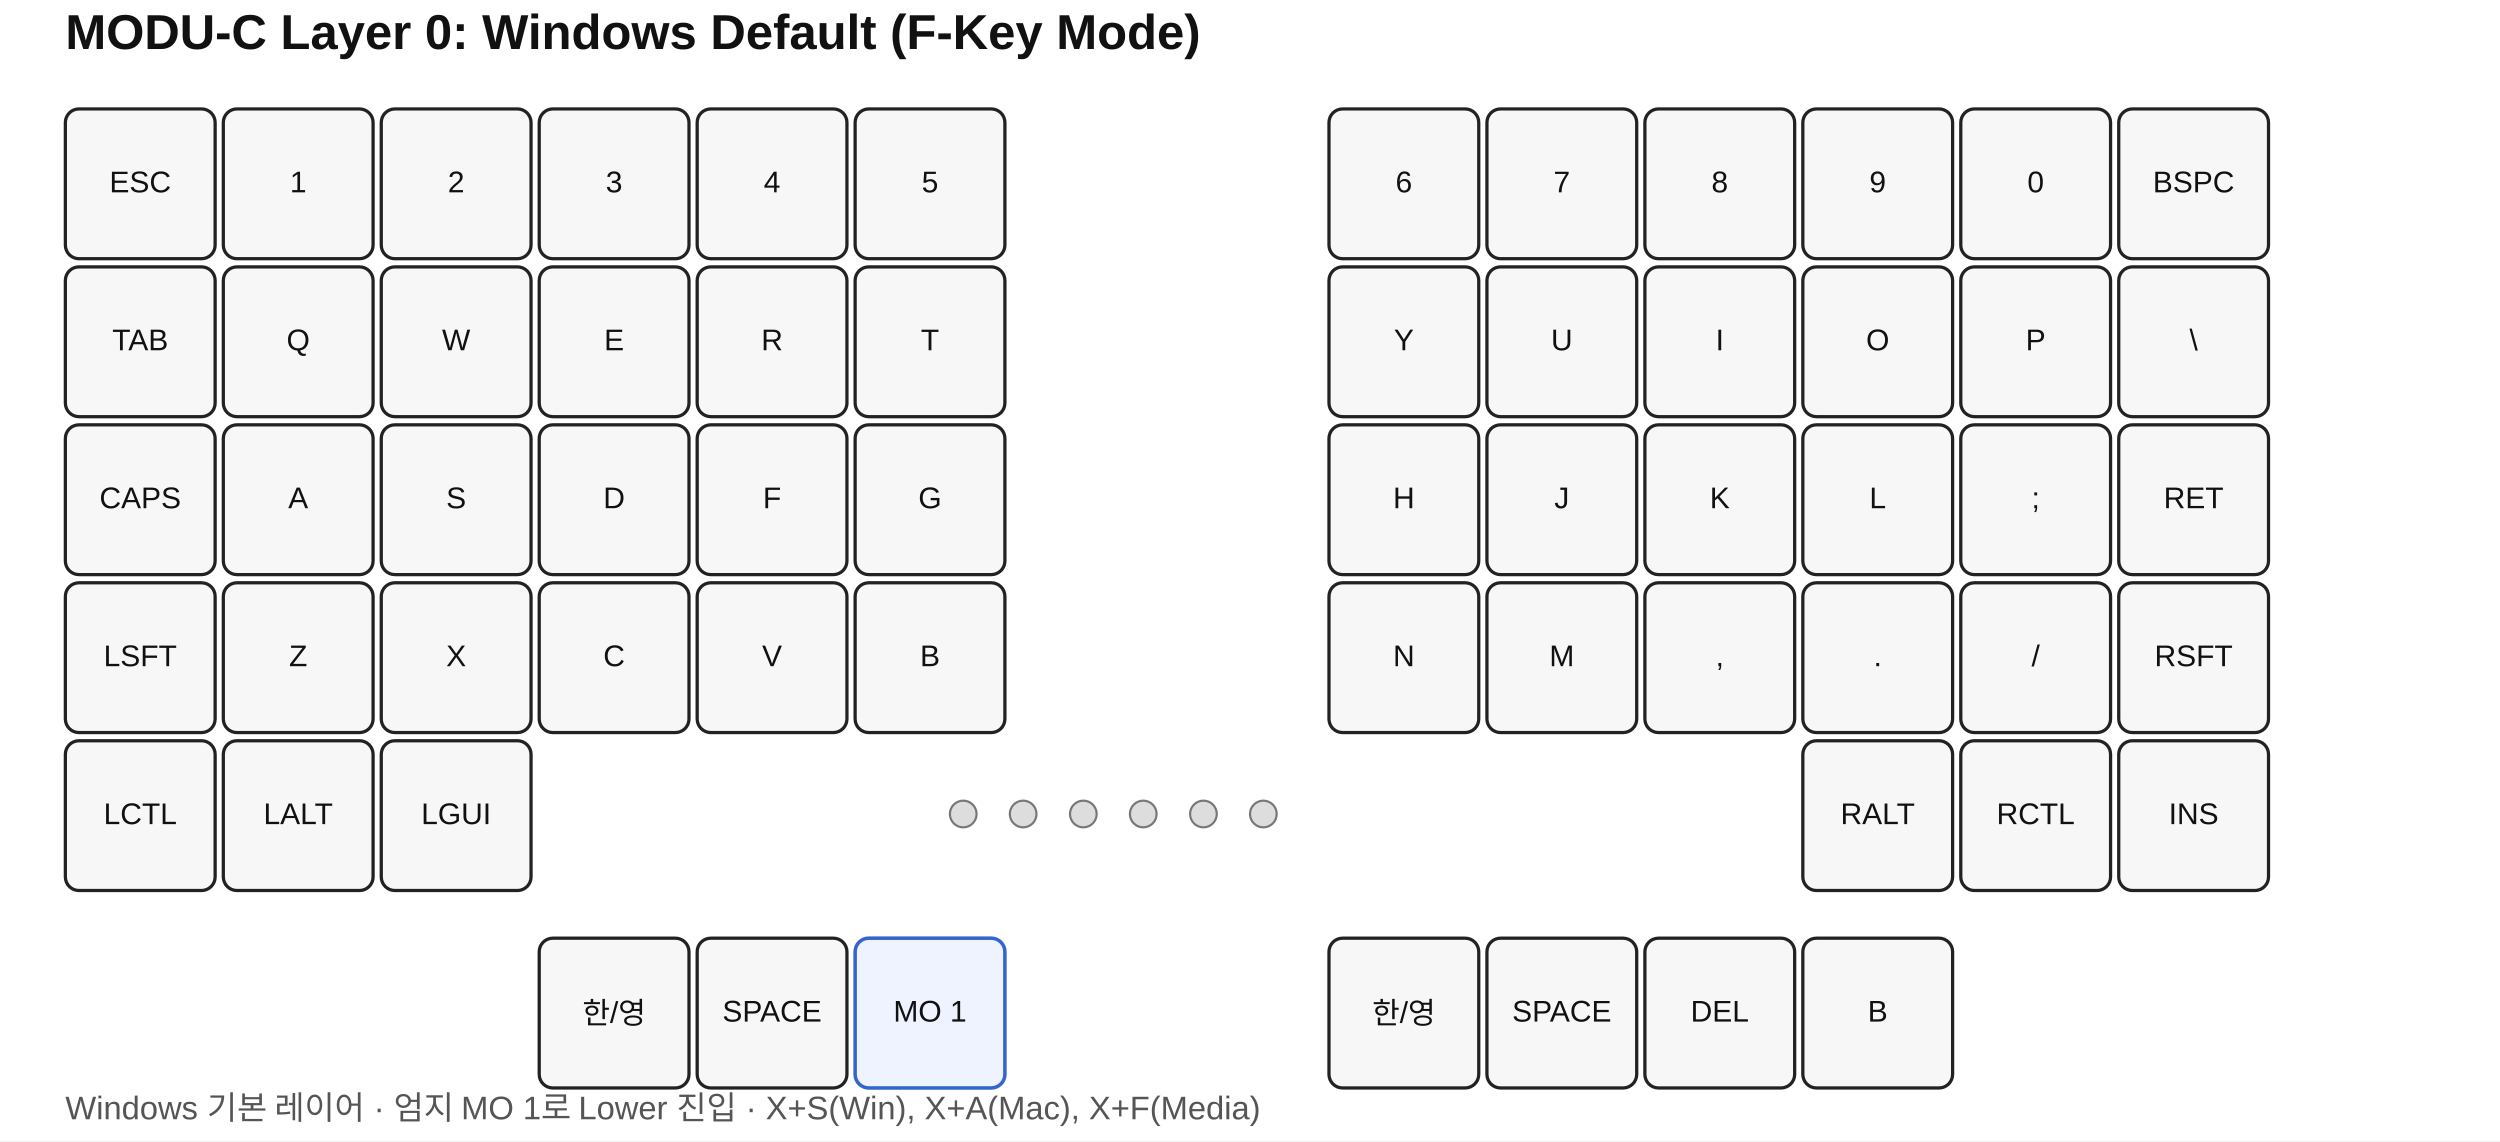
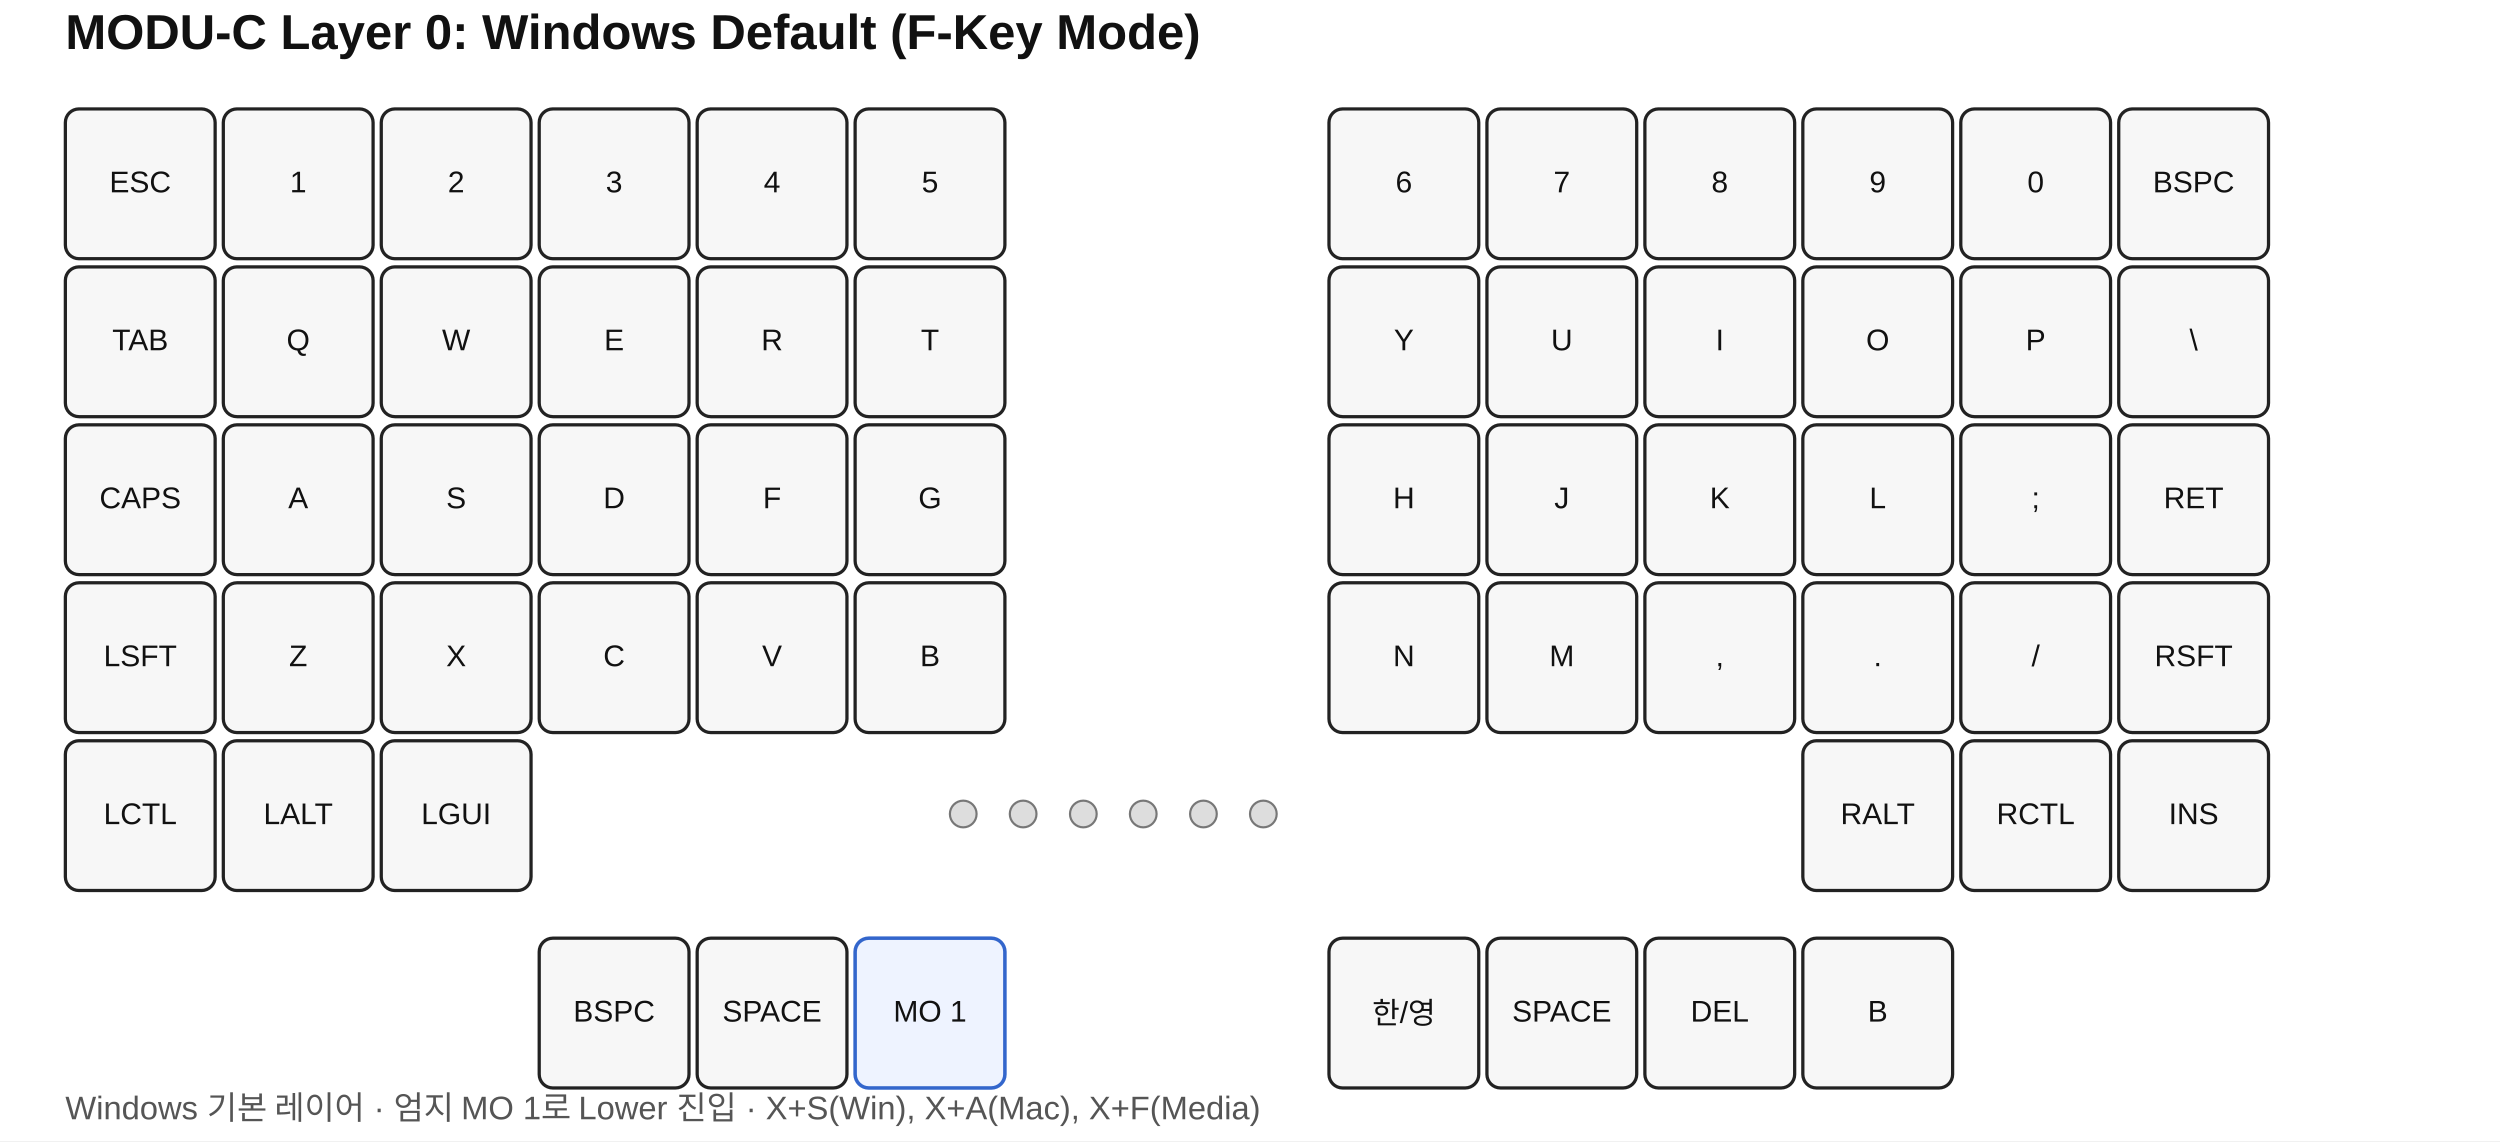
<svg xmlns="http://www.w3.org/2000/svg" width="918" height="419" viewBox="0 0 918 419">
  <rect width="100%" height="100%" fill="white" />
  <style>
text{font-family:Arial,sans-serif;fill:#111}
.key{fill:#f7f7f7;stroke:#222;stroke-width:1.2}
.trans{fill:#fcfcfc;stroke:#ccc;stroke-width:1;stroke-dasharray:3 3}
.mo{fill:#eef3ff;stroke:#3366cc;stroke-width:1.3}
.boot{fill:#ffeeee;stroke:#cc3333;stroke-width:1.3}
.none{fill:#ddd;stroke:#777;stroke-width:0.8}
.title{font-weight:700;font-size:18px}
.note{font-size:12px;fill:#555}
.label{font-size:11px;text-anchor:middle;dominant-baseline:middle}
.label-sm{font-size:9.5px;text-anchor:middle;dominant-baseline:middle}
.label-trans{font-size:10px;text-anchor:middle;dominant-baseline:middle;fill:#aaa}
</style>
  <text x="24" y="18" class="title">MODU-C Layer 0: Windows Default (F-Key Mode)</text>
  <rect class="key" x="24.0" y="40.0" width="55.0" height="55.0" rx="5" />
  <text class="label" x="51.5" y="67.5">ESC</text>
  <rect class="key" x="82.0" y="40.0" width="55.0" height="55.0" rx="5" />
  <text class="label" x="109.5" y="67.5">1</text>
  <rect class="key" x="140.0" y="40.0" width="55.0" height="55.0" rx="5" />
  <text class="label" x="167.5" y="67.5">2</text>
  <rect class="key" x="198.0" y="40.0" width="55.0" height="55.0" rx="5" />
  <text class="label" x="225.5" y="67.5">3</text>
  <rect class="key" x="256.0" y="40.0" width="55.0" height="55.0" rx="5" />
  <text class="label" x="283.5" y="67.5">4</text>
  <rect class="key" x="314.0" y="40.0" width="55.0" height="55.0" rx="5" />
  <text class="label" x="341.5" y="67.5">5</text>
  <rect class="key" x="488.0" y="40.0" width="55.0" height="55.0" rx="5" />
  <text class="label" x="515.5" y="67.5">6</text>
  <rect class="key" x="546.0" y="40.0" width="55.0" height="55.0" rx="5" />
  <text class="label" x="573.5" y="67.5">7</text>
  <rect class="key" x="604.0" y="40.0" width="55.0" height="55.0" rx="5" />
  <text class="label" x="631.5" y="67.5">8</text>
  <rect class="key" x="662.0" y="40.0" width="55.0" height="55.0" rx="5" />
  <text class="label" x="689.5" y="67.5">9</text>
  <rect class="key" x="720.0" y="40.0" width="55.0" height="55.0" rx="5" />
  <text class="label" x="747.5" y="67.5">0</text>
  <rect class="key" x="778.0" y="40.0" width="55.0" height="55.0" rx="5" />
  <text class="label" x="805.5" y="67.5">BSPC</text>
  <rect class="key" x="24.0" y="98.0" width="55.0" height="55.0" rx="5" />
  <text class="label" x="51.5" y="125.5">TAB</text>
  <rect class="key" x="82.0" y="98.0" width="55.0" height="55.0" rx="5" />
  <text class="label" x="109.5" y="125.5">Q</text>
  <rect class="key" x="140.0" y="98.0" width="55.0" height="55.0" rx="5" />
  <text class="label" x="167.5" y="125.5">W</text>
  <rect class="key" x="198.0" y="98.0" width="55.0" height="55.0" rx="5" />
  <text class="label" x="225.5" y="125.5">E</text>
  <rect class="key" x="256.0" y="98.0" width="55.0" height="55.0" rx="5" />
  <text class="label" x="283.5" y="125.5">R</text>
  <rect class="key" x="314.0" y="98.0" width="55.0" height="55.0" rx="5" />
  <text class="label" x="341.5" y="125.5">T</text>
  <rect class="key" x="488.0" y="98.0" width="55.0" height="55.0" rx="5" />
  <text class="label" x="515.5" y="125.5">Y</text>
  <rect class="key" x="546.0" y="98.0" width="55.0" height="55.0" rx="5" />
  <text class="label" x="573.5" y="125.5">U</text>
  <rect class="key" x="604.0" y="98.0" width="55.0" height="55.0" rx="5" />
  <text class="label" x="631.5" y="125.5">I</text>
  <rect class="key" x="662.0" y="98.0" width="55.0" height="55.0" rx="5" />
  <text class="label" x="689.5" y="125.5">O</text>
  <rect class="key" x="720.0" y="98.0" width="55.0" height="55.0" rx="5" />
  <text class="label" x="747.5" y="125.5">P</text>
  <rect class="key" x="778.0" y="98.0" width="55.0" height="55.0" rx="5" />
  <text class="label" x="805.5" y="125.5">\</text>
  <rect class="key" x="24.0" y="156.0" width="55.0" height="55.0" rx="5" />
  <text class="label" x="51.5" y="183.5">CAPS</text>
  <rect class="key" x="82.0" y="156.0" width="55.0" height="55.0" rx="5" />
  <text class="label" x="109.5" y="183.5">A</text>
  <rect class="key" x="140.0" y="156.0" width="55.0" height="55.0" rx="5" />
  <text class="label" x="167.5" y="183.5">S</text>
  <rect class="key" x="198.0" y="156.0" width="55.0" height="55.0" rx="5" />
  <text class="label" x="225.5" y="183.5">D</text>
  <rect class="key" x="256.0" y="156.0" width="55.0" height="55.0" rx="5" />
  <text class="label" x="283.5" y="183.5">F</text>
  <rect class="key" x="314.0" y="156.0" width="55.0" height="55.0" rx="5" />
  <text class="label" x="341.5" y="183.5">G</text>
  <rect class="key" x="488.0" y="156.0" width="55.0" height="55.0" rx="5" />
  <text class="label" x="515.5" y="183.5">H</text>
  <rect class="key" x="546.0" y="156.0" width="55.0" height="55.0" rx="5" />
  <text class="label" x="573.5" y="183.5">J</text>
  <rect class="key" x="604.0" y="156.0" width="55.0" height="55.0" rx="5" />
  <text class="label" x="631.5" y="183.5">K</text>
  <rect class="key" x="662.0" y="156.0" width="55.0" height="55.0" rx="5" />
  <text class="label" x="689.5" y="183.5">L</text>
  <rect class="key" x="720.0" y="156.0" width="55.0" height="55.0" rx="5" />
  <text class="label" x="747.5" y="183.5">;</text>
  <rect class="key" x="778.0" y="156.0" width="55.0" height="55.0" rx="5" />
  <text class="label" x="805.5" y="183.5">RET</text>
  <rect class="key" x="24.0" y="214.0" width="55.0" height="55.0" rx="5" />
  <text class="label" x="51.5" y="241.5">LSFT</text>
  <rect class="key" x="82.0" y="214.0" width="55.0" height="55.0" rx="5" />
  <text class="label" x="109.5" y="241.5">Z</text>
  <rect class="key" x="140.0" y="214.0" width="55.0" height="55.0" rx="5" />
  <text class="label" x="167.5" y="241.5">X</text>
  <rect class="key" x="198.0" y="214.0" width="55.0" height="55.0" rx="5" />
  <text class="label" x="225.5" y="241.5">C</text>
  <rect class="key" x="256.0" y="214.0" width="55.0" height="55.0" rx="5" />
  <text class="label" x="283.5" y="241.5">V</text>
  <rect class="key" x="314.0" y="214.0" width="55.0" height="55.0" rx="5" />
  <text class="label" x="341.5" y="241.5">B</text>
  <rect class="key" x="488.0" y="214.0" width="55.0" height="55.0" rx="5" />
  <text class="label" x="515.5" y="241.5">N</text>
  <rect class="key" x="546.0" y="214.0" width="55.0" height="55.0" rx="5" />
  <text class="label" x="573.5" y="241.5">M</text>
  <rect class="key" x="604.0" y="214.0" width="55.0" height="55.0" rx="5" />
  <text class="label" x="631.5" y="241.5">,</text>
  <rect class="key" x="662.0" y="214.0" width="55.0" height="55.0" rx="5" />
  <text class="label" x="689.5" y="241.5">.</text>
  <rect class="key" x="720.0" y="214.0" width="55.0" height="55.0" rx="5" />
  <text class="label" x="747.5" y="241.5">/</text>
  <rect class="key" x="778.0" y="214.0" width="55.0" height="55.0" rx="5" />
  <text class="label" x="805.5" y="241.5">RSFT</text>
  <rect class="key" x="24.0" y="272.0" width="55.0" height="55.0" rx="5" />
  <text class="label" x="51.5" y="299.5">LCTL</text>
  <rect class="key" x="82.0" y="272.0" width="55.0" height="55.0" rx="5" />
  <text class="label" x="109.5" y="299.5">LALT</text>
  <rect class="key" x="140.0" y="272.0" width="55.0" height="55.0" rx="5" />
  <text class="label" x="167.5" y="299.5">LGUI</text>
  <rect class="none" x="348.8" y="294.0" width="9.8" height="9.8" rx="5" />
  <rect class="none" x="370.8" y="294.0" width="9.8" height="9.8" rx="5" />
  <rect class="none" x="392.9" y="294.0" width="9.8" height="9.8" rx="5" />
  <rect class="none" x="414.9" y="294.0" width="9.8" height="9.8" rx="5" />
  <rect class="none" x="437.0" y="294.0" width="9.8" height="9.8" rx="5" />
  <rect class="none" x="459.0" y="294.0" width="9.8" height="9.8" rx="5" />
  <rect class="key" x="662.0" y="272.0" width="55.0" height="55.0" rx="5" />
  <text class="label" x="689.5" y="299.5">RALT</text>
  <rect class="key" x="720.0" y="272.0" width="55.0" height="55.0" rx="5" />
  <text class="label" x="747.5" y="299.5">RCTL</text>
  <rect class="key" x="778.0" y="272.0" width="55.0" height="55.0" rx="5" />
  <text class="label" x="805.5" y="299.5">INS</text>
  <rect class="key" x="198.0" y="344.5" width="55.0" height="55.0" rx="5" />
-   <text class="label" x="225.5" y="372.0">한/영</text>
+   <text class="label" x="225.5" y="372.0">BSPC</text>
  <rect class="key" x="256.0" y="344.5" width="55.0" height="55.0" rx="5" />
  <text class="label" x="283.5" y="372.0">SPACE</text>
  <rect class="mo" x="314.0" y="344.5" width="55.0" height="55.0" rx="5" />
  <text class="label" x="341.5" y="372.0">MO 1</text>
  <rect class="key" x="488.0" y="344.5" width="55.0" height="55.0" rx="5" />
  <text class="label" x="515.5" y="372.0">한/영</text>
  <rect class="key" x="546.0" y="344.5" width="55.0" height="55.0" rx="5" />
  <text class="label" x="573.5" y="372.0">SPACE</text>
  <rect class="key" x="604.0" y="344.5" width="55.0" height="55.0" rx="5" />
  <text class="label" x="631.5" y="372.0">DEL</text>
  <rect class="key" x="662.0" y="344.5" width="55.0" height="55.0" rx="5" />
  <text class="label" x="689.5" y="372.0">B</text>
  <text x="24" y="411" class="note">Windows 기본 레이어 · 엄지 MO 1로 Lower 진입 · X+S(Win), X+A(Mac), X+F(Media)</text>
</svg>
